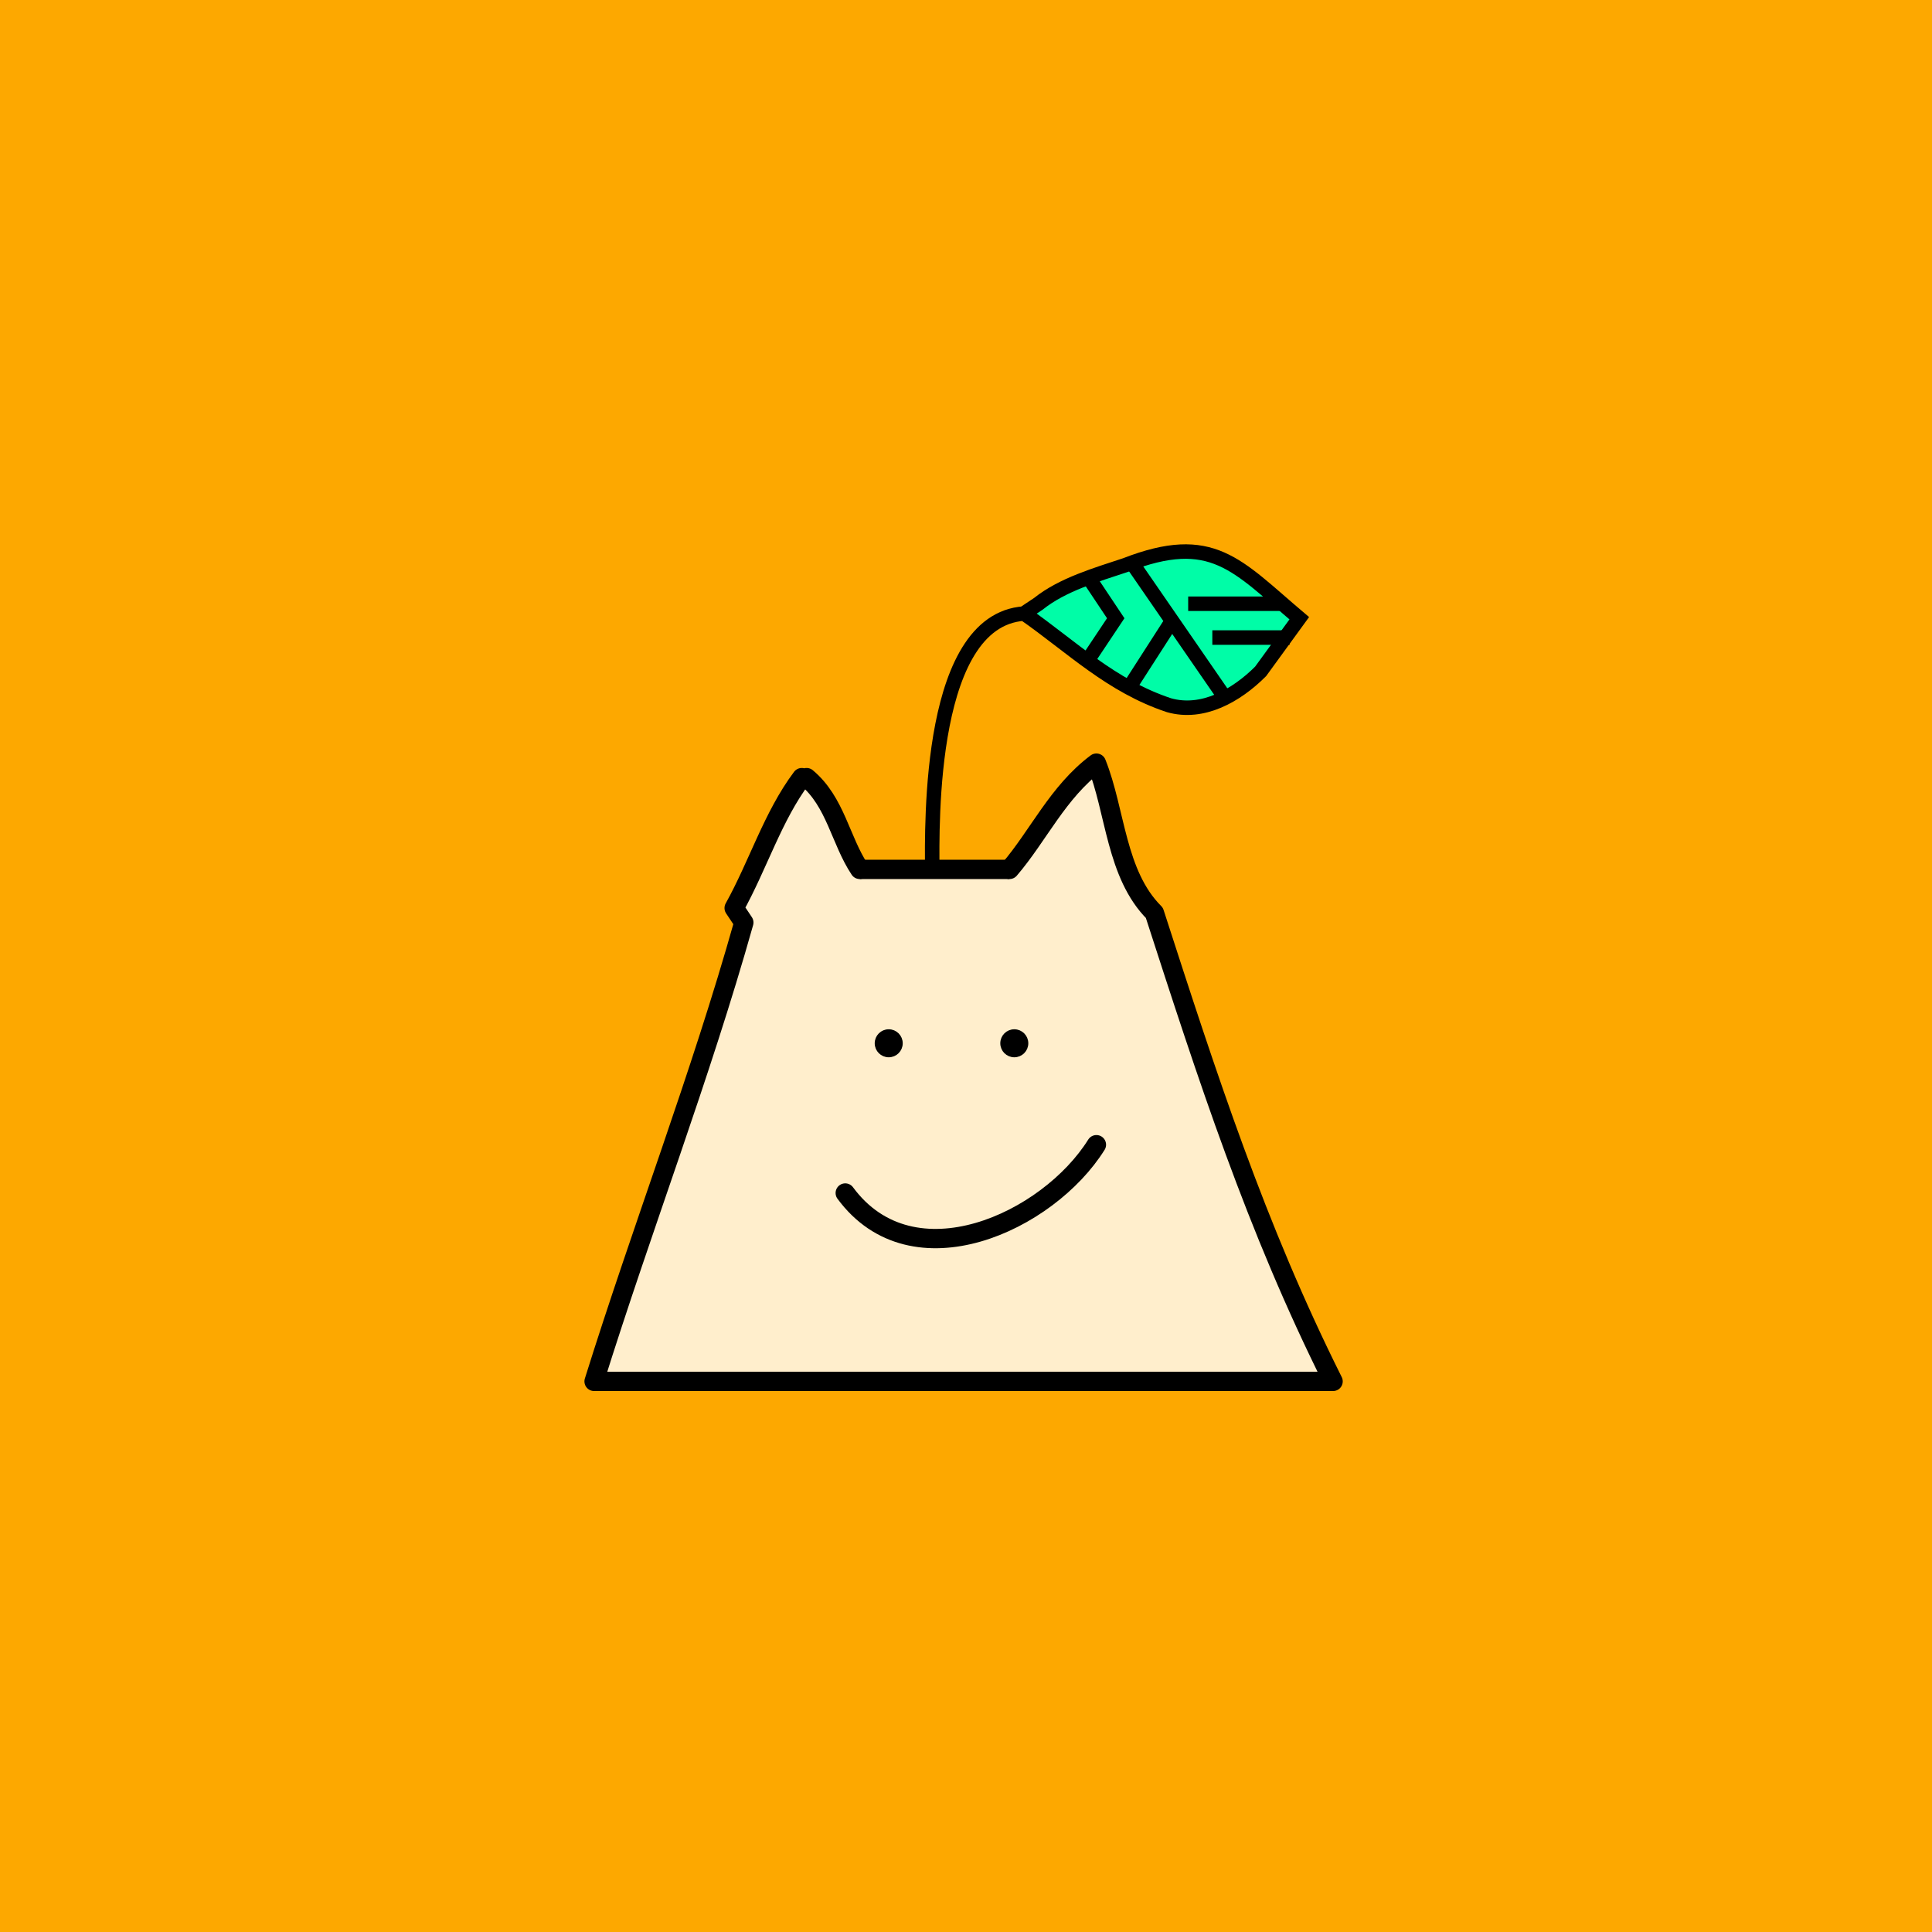
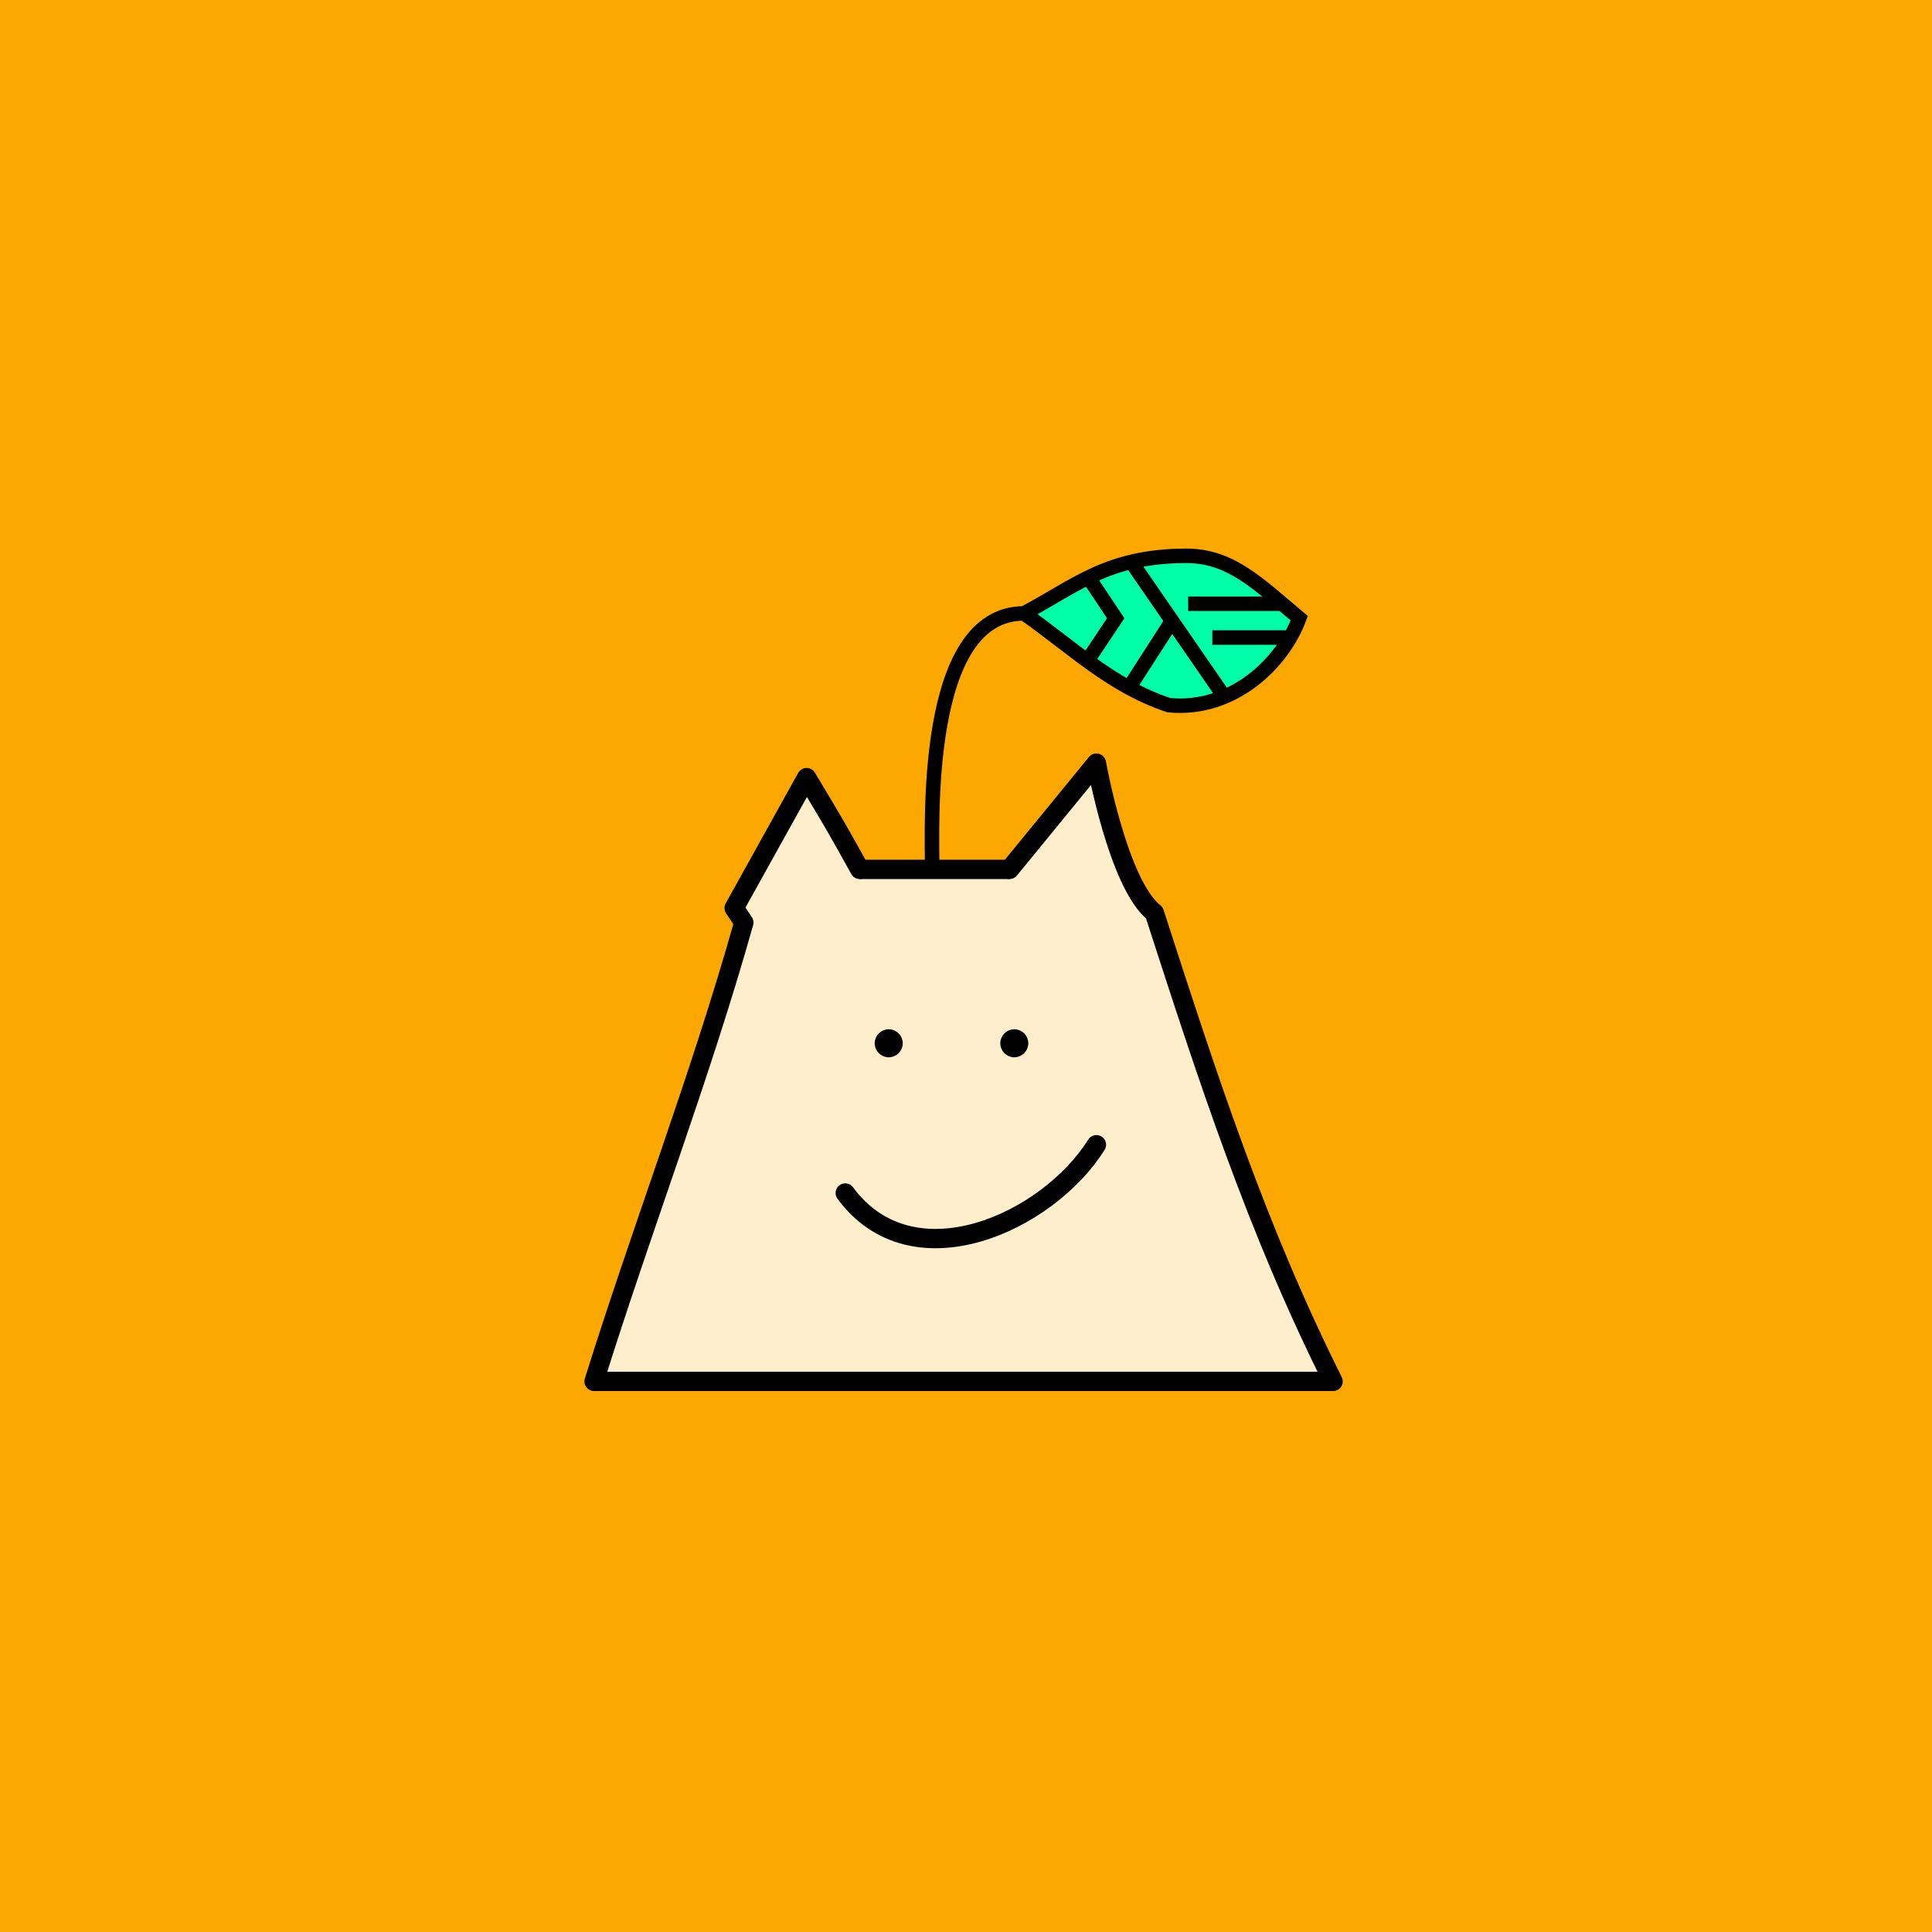
- <svg xmlns="http://www.w3.org/2000/svg" viewBox="0 0 400 400">
-   <defs />
-   <path fill="#fda800" stroke="#fda800" d="M0 0h400v400H0z" />
-   <path fill="#00fda7" d="M244 146l-16-7-15-12c-1-1 5-5 10-7l16-5c7-1 13 0 18 3l12 10-1 2-3 4c-4 5-7 8-11 10-3 2-7 3-10 2z" />
-   <path fill="#fec" d="M124 281a1785 1785 0 0130-91l-1-1-1-1 3-6c4-10 7-14 10-19l1-2 1 1c2 1 3 4 6 9l4 8 1 1h31l3-4a172 172 0 0114-18l4 11c3 11 4 14 7 18l5 13a556 556 0 0033 85H123z" />
-   <path fill="none" stroke="#000" stroke-linecap="round" stroke-width="4" d="M227 158c4 10 4 23 12 31m-30-9c6-7 10-16 18-22m-60 3c6 5 7 13 11 19m-26 8c5-9 8-19 14-27m-12 30l-2-3m-29 98c10-32 22-63 31-95M239 189c11 34 21 65 37 97m-101-39c14 19 42 6 52-10" />
-   <circle cx="184" cy="216" r="2.4" stroke="#000" />
-   <circle cx="210" cy="216" r="2.4" stroke="#000" />
-   <path fill="none" stroke="#000" stroke-width="3" d="M193 180c0-9-1-53 20-53m-1 0c10 7 18 15 30 19 7 2 14-2 19-7l8-11c-13-11-18-18-36-11-6 2-13 4-18 8z" />
-   <path stroke="#000" stroke-width="4" d="M178 180h31m-86 106h153" />
-   <g stroke="#000" stroke-width="3">
-     <path d="M234 116l20 29M243 128l-9 14" />
+ <svg xmlns="http://www.w3.org/2000/svg" id="svg26" version="1.1" viewBox="0 0 400 400">
+   <defs id="defs2" />
+   <path style="opacity:1" id="path4" d="M 0,0 H 400 V 400 H 0 Z" stroke="#fda800" fill="#fda800" />
+   <path id="path6" d="m 228,139 v 0 l -15,-12 c -1,-1 11.974,-7.655 16.974,-9.655 C 237.914,114.873 250.787,108.877 269,128 v 0 l -2,4 c -3.144,5.77 -7.839,10.345 -13,13 -7.433,2.217 -11.546,5.007 -26,-6 z" fill="#00fda7" style="opacity:1" />
+   <path id="path8" d="m 154,190 -2,-2 15,-27 v 0 c 11,19 1,1 11,19 v 0 h 31 l 18,-22 3,11 c 3.613,11.947 3.524,11.991 7,18 l 2,2 c 0,0 14.671,50.956 37,97 H 123 Z" fill="#ffeecc" style="opacity:1" />
+   <path style="opacity:1" id="path10" d="m 227,158 c 0,0 4.469,25.054 12,31 m -30,-9 18,-22 m -60,3 c 6,10 6,10 11,19 m -26,8 c 5,-9 4.976,-8.985 15,-27 m -13,30 -2,-3 m -29,98 c 10,-32 22,-63 31,-95 m 85,-2 c 11,34 21,65 37,97 M 175,247 c 14,19 42,6 52,-10" stroke-width="4" stroke-linecap="round" stroke="#000000" fill="none" />
+   <circle id="circle12" stroke="#000000" r="2.4" cy="216" cx="184" style="opacity:1" />
+   <circle id="circle14" stroke="#000000" r="2.4" cy="216" cx="210" style="opacity:1" />
+   <path id="path16" d="m 193,180 c 0,-9 -2,-53 19,-53 m 0,0 c 10,7 18,15 30,19 13.548,1.283 23.682,-9.024 27,-18 v 0 C 260.317,120.7 254.748,115.051 245.52,115.078 229.394,115.123 222.827,121.228 212,127 Z" stroke-width="3" stroke="#000000" fill="none" style="opacity:1" />
+   <path style="opacity:1" id="path18" d="m 178,180 h 31 m -86,106 h 153" stroke-width="4" stroke="#000000" />
+   <g id="g22" stroke-width="3" stroke="#000000" style="opacity:1">
+     <path id="path20" d="m 234,116 20,29 m -11,-17 -9,14" />
  </g>
-   <path fill="none" stroke="#000" stroke-width="3" d="M225 119l6 9-6 9m26-5h16m-21-7h19" />
+   <path id="path24" d="m 225,119 6,9 -6,9 m 26,-5 h 16 m -21,-7 h 19" stroke-width="3" stroke="#000000" fill="none" style="opacity:1" />
</svg>
